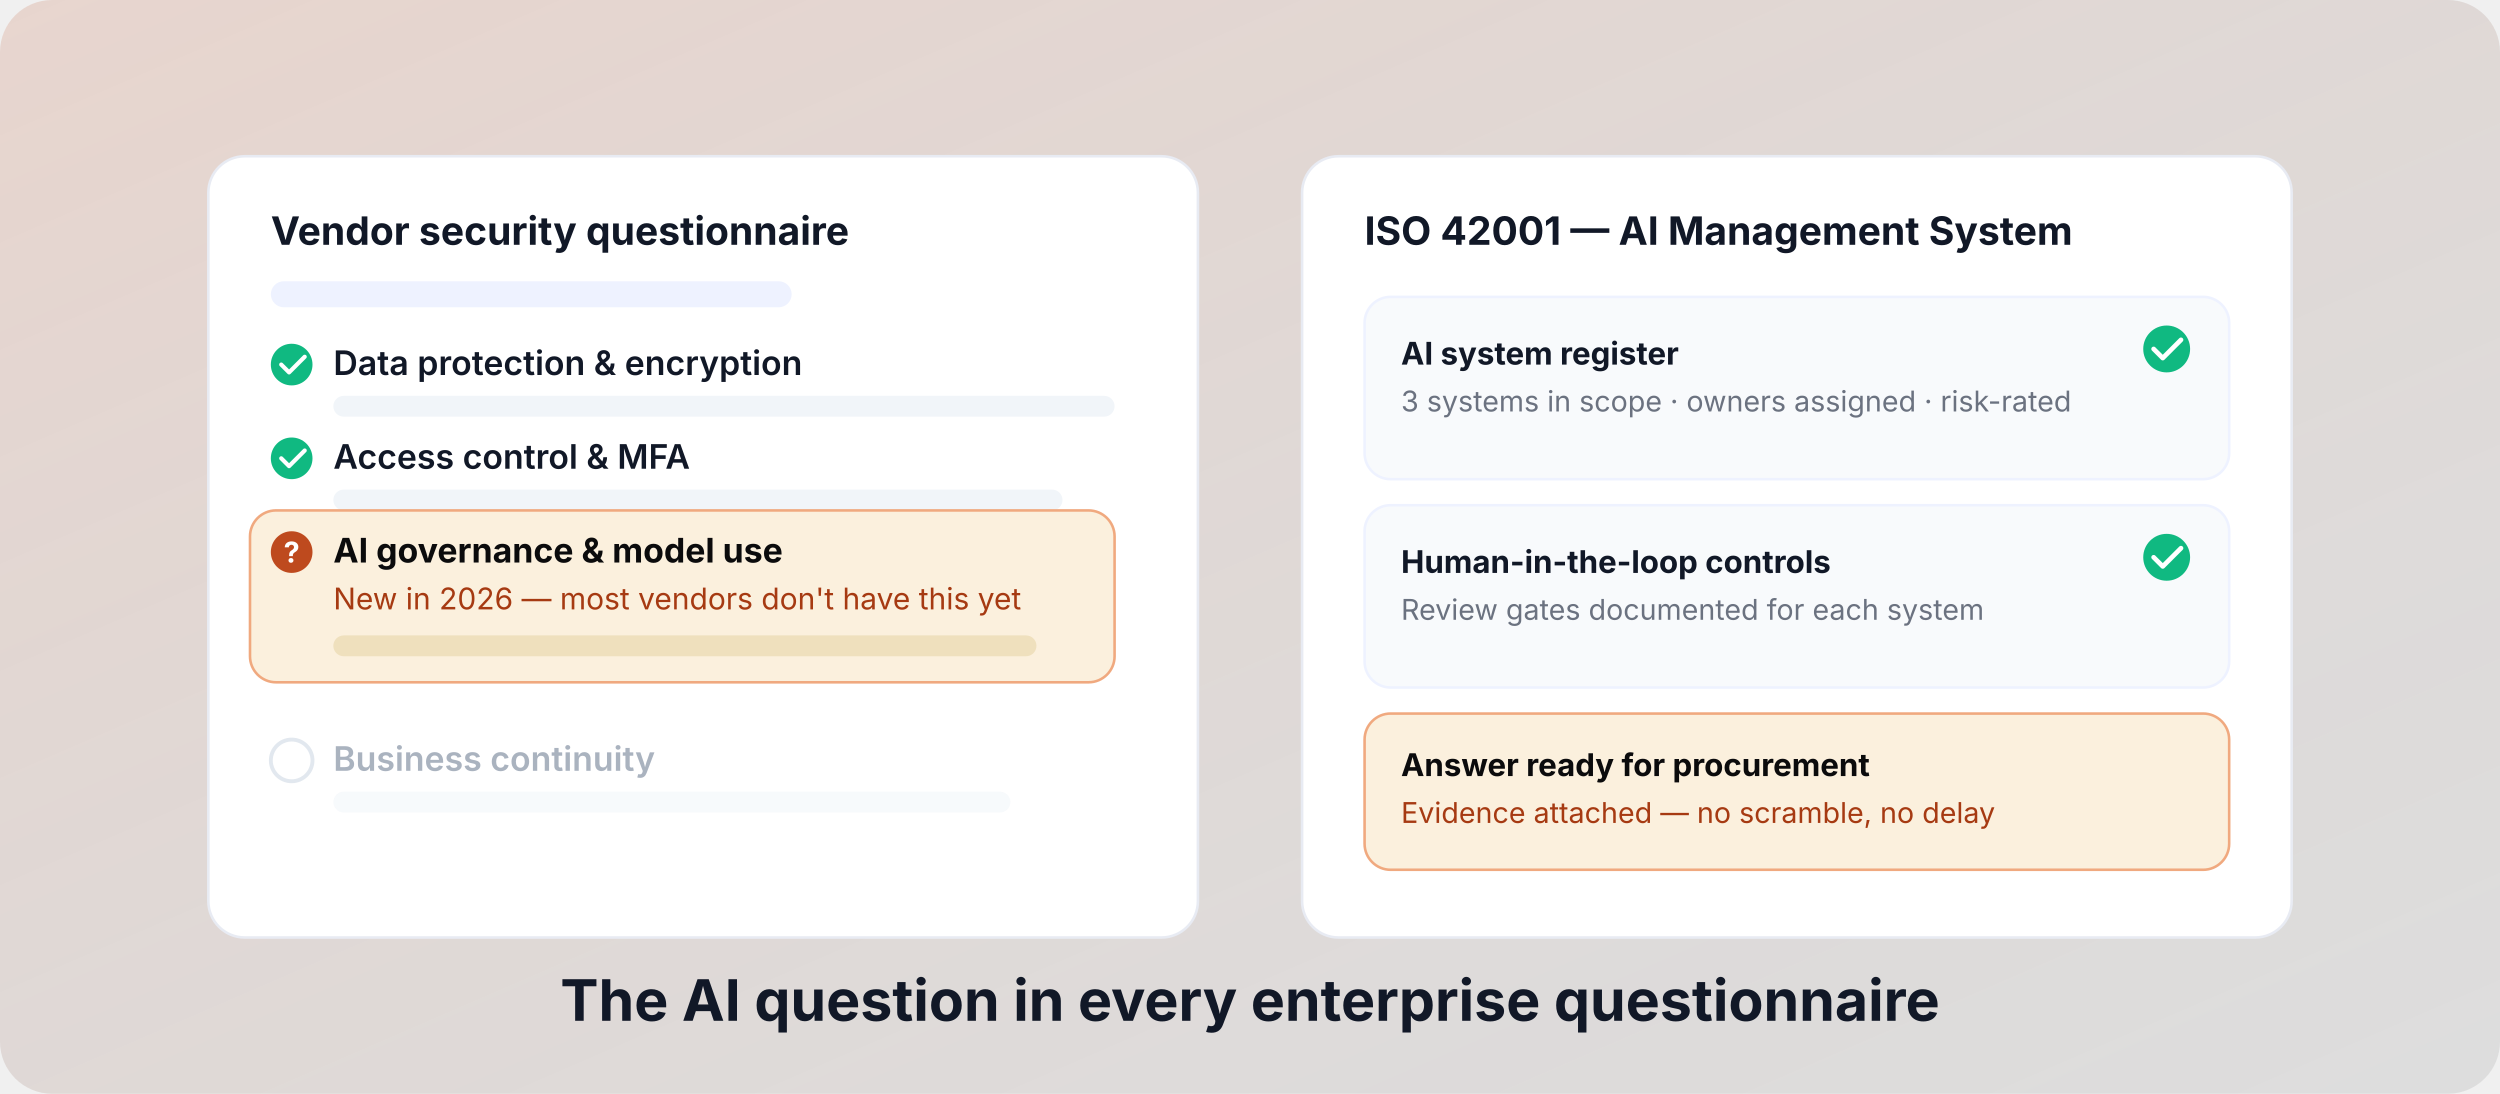
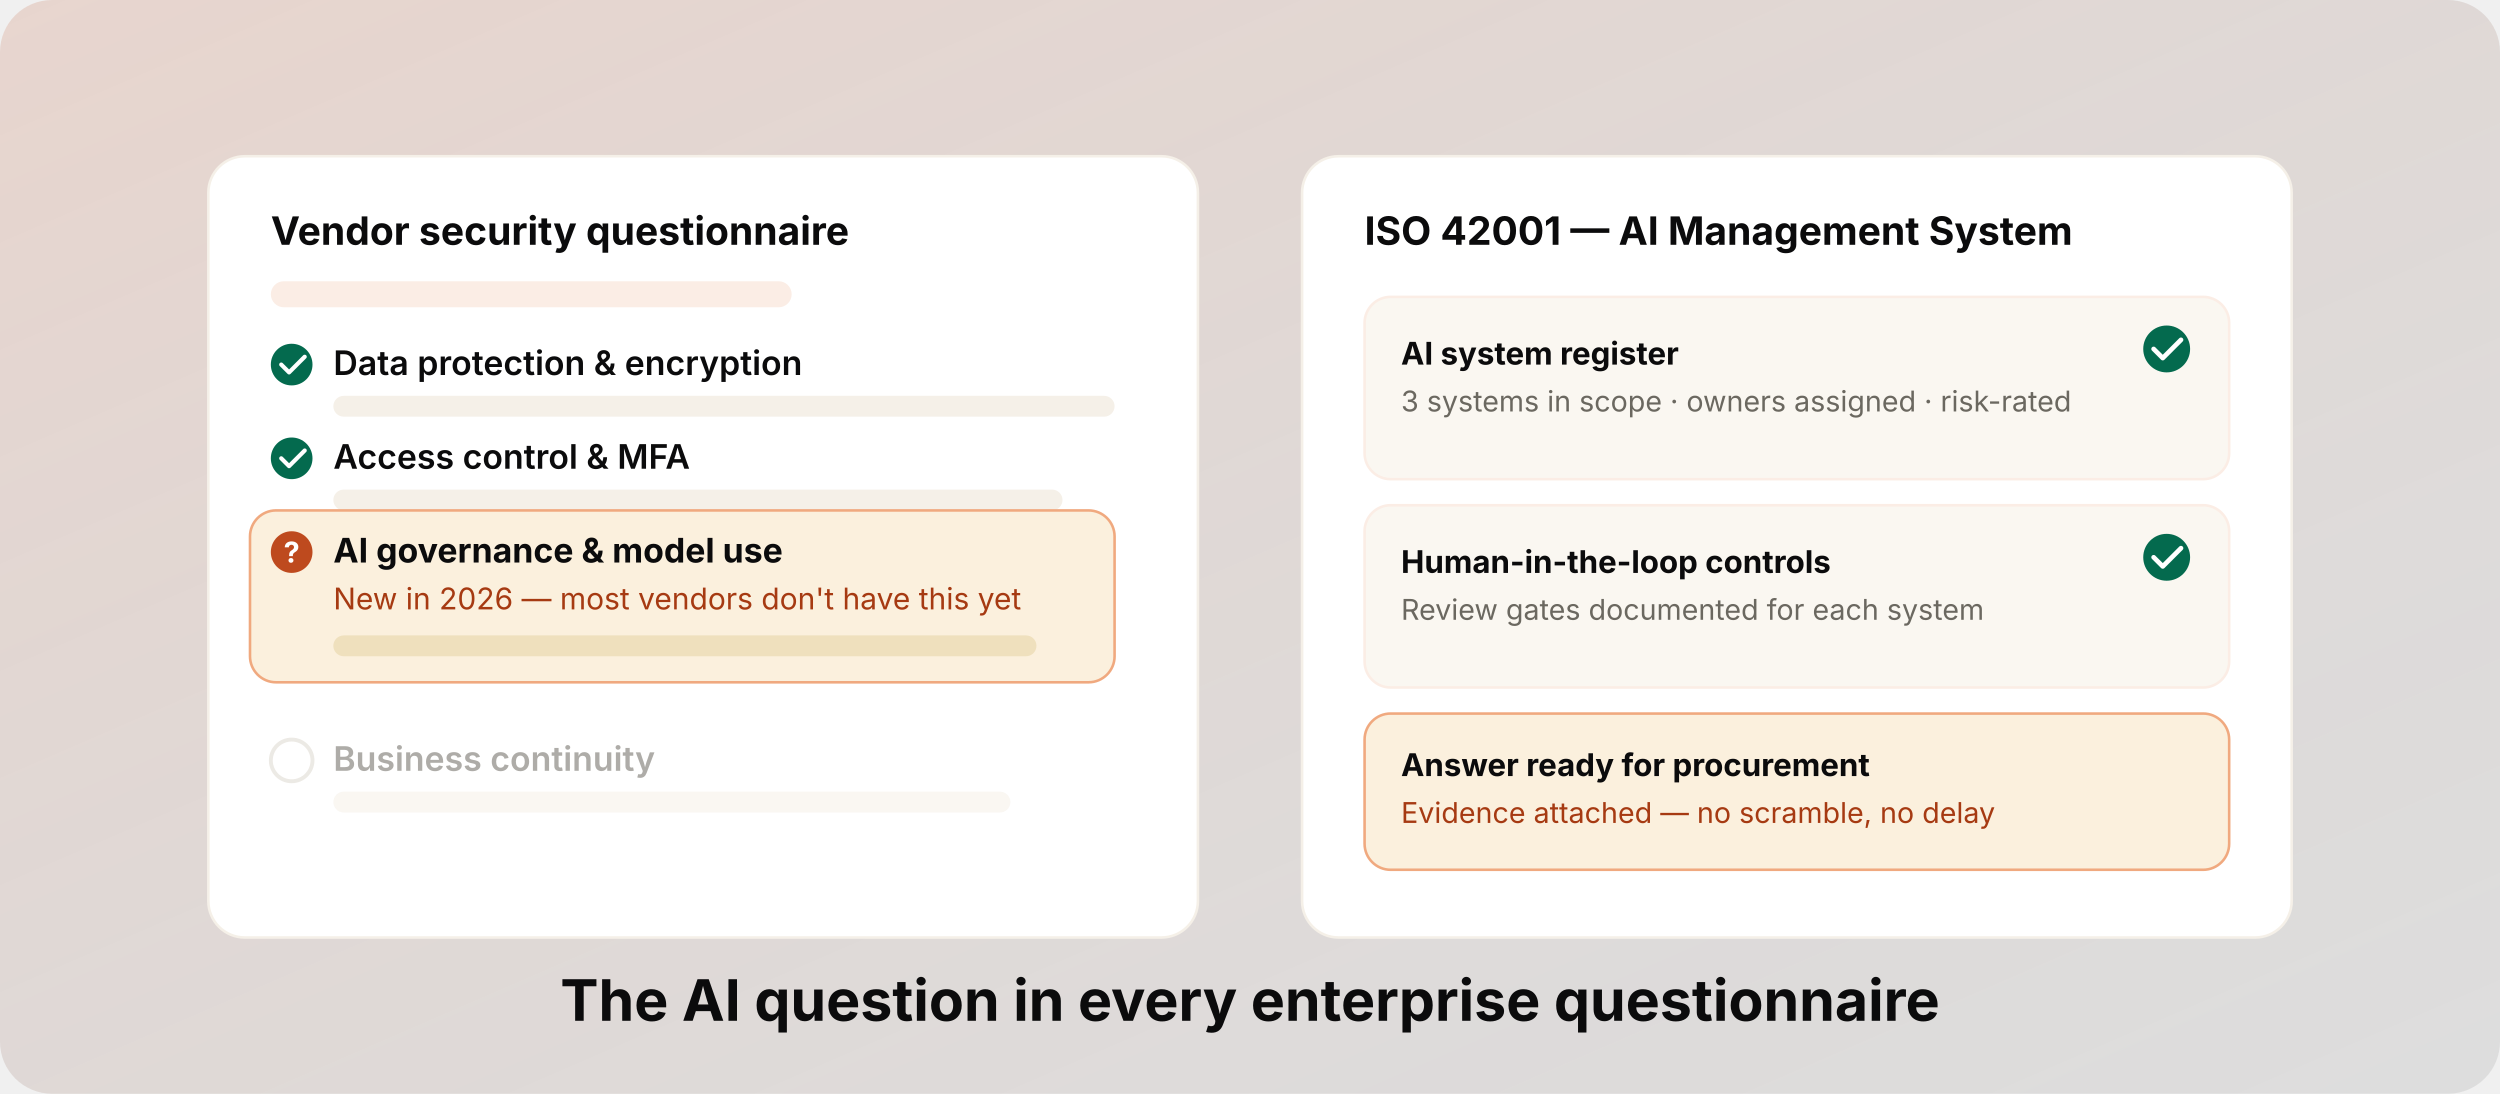
<svg xmlns="http://www.w3.org/2000/svg" viewBox="0 0 960 420">
  <defs>
    <linearGradient id="gaiq" x1="0" y1="0" x2="1" y2="1">
      <stop offset="0" stop-color="#BE4A1E" stop-opacity=".16" />
      <stop offset="1" stop-color="#0B0B0C" stop-opacity=".08" />
    </linearGradient>
  </defs>
  <rect width="960" height="420" rx="20" fill="url(#gaiq)" />
  <g transform="translate(80,60)" font-family="Inter, system-ui" font-size="13">
-     <rect width="380" height="300" rx="14" fill="#fff" stroke="#e8ebf3" />
-     <text x="24" y="34" font-weight="700" fill="#111827" font-size="15">Vendor security questionnaire</text>
-     <rect x="24" y="48" width="200" height="10" rx="5" fill="#eef2ff" />
+     <rect width="380" height="300" rx="14" fill="#fff" stroke="#F5F0E8" />
+     <text x="24" y="34" font-weight="700" fill="#0B0B0C" font-size="15">Vendor security questionnaire</text>
+     <rect x="24" y="48" width="200" height="10" rx="5" fill="#FBEDE5" />
    <g transform="translate(24,72)">
-       <circle cx="8" cy="8" r="8" fill="#10B981" />
+       <circle cx="8" cy="8" r="8" fill="#046A4E" />
      <path d="M4 8l3 3 6-6" stroke="#fff" stroke-width="1.6" fill="none" stroke-linecap="round" stroke-linejoin="round" />
-       <text x="24" y="12" fill="#111827" font-weight="600">Data protection &amp; encryption</text>
-       <rect x="24" y="20" width="300" height="8" rx="4" fill="#f1f5f9" />
+       <text x="24" y="12" fill="#0B0B0C" font-weight="600">Data protection &amp; encryption</text>
+       <rect x="24" y="20" width="300" height="8" rx="4" fill="#F5F0E8" />
    </g>
    <g transform="translate(24,108)">
-       <circle cx="8" cy="8" r="8" fill="#10B981" />
+       <circle cx="8" cy="8" r="8" fill="#046A4E" />
      <path d="M4 8l3 3 6-6" stroke="#fff" stroke-width="1.6" fill="none" stroke-linecap="round" stroke-linejoin="round" />
-       <text x="24" y="12" fill="#111827" font-weight="600">Access control &amp; MFA</text>
-       <rect x="24" y="20" width="280" height="8" rx="4" fill="#f1f5f9" />
+       <text x="24" y="12" fill="#0B0B0C" font-weight="600">Access control &amp; MFA</text>
+       <rect x="24" y="20" width="280" height="8" rx="4" fill="#F5F0E8" />
    </g>
    <g transform="translate(24,144)">
      <rect x="-8" y="-8" width="332" height="66" rx="10" fill="#FBF0DD" stroke="#F0A97F" />
      <circle cx="8" cy="8" r="8" fill="#BE4A1E" />
      <text x="8" y="12" text-anchor="middle" fill="#fff" font-size="11" font-weight="700">?</text>
      <text x="24" y="12" fill="#0B0B0C" font-weight="700">AI governance &amp; model use</text>
      <text x="24" y="30" fill="#A63A12" font-size="11.5">New in 2026 — most vendors don't have this yet</text>
      <rect x="24" y="40" width="270" height="8" rx="4" fill="#efe0bd" />
    </g>
    <g transform="translate(24,224)" opacity="0.55">
-       <circle cx="8" cy="8" r="8" fill="none" stroke="#cbd5e1" stroke-width="1.5" />
-       <text x="24" y="12" fill="#64748b" font-weight="600">Business continuity</text>
-       <rect x="24" y="20" width="260" height="8" rx="4" fill="#f1f5f9" />
+       <circle cx="8" cy="8" r="8" fill="none" stroke="#DDD8CF" stroke-width="1.5" />
+       <text x="24" y="12" fill="#6B6860" font-weight="600">Business continuity</text>
+       <rect x="24" y="20" width="260" height="8" rx="4" fill="#F5F0E8" />
    </g>
  </g>
  <g transform="translate(500,60)" font-family="Inter, system-ui" font-size="13">
-     <rect width="380" height="300" rx="14" fill="#fff" stroke="#e8ebf3" />
-     <text x="24" y="34" font-weight="700" fill="#111827" font-size="15">ISO 42001 — AI Management System</text>
+     <rect width="380" height="300" rx="14" fill="#fff" stroke="#F5F0E8" />
+     <text x="24" y="34" font-weight="700" fill="#0B0B0C" font-size="15">ISO 42001 — AI Management System</text>
    <g transform="translate(24,54)">
-       <rect width="332" height="70" rx="10" fill="#f8fafc" stroke="#eef2ff" />
-       <text x="14" y="26" fill="#111827" font-weight="700" font-size="12">AI system register</text>
-       <text x="14" y="44" fill="#6b7280" font-size="11">3 systems in scope · owners assigned · risk-rated</text>
-       <circle cx="308" cy="20" r="9" fill="#10B981" />
+       <rect width="332" height="70" rx="10" fill="#FAF7F1" stroke="#FBEDE5" />
+       <text x="14" y="26" fill="#0B0B0C" font-weight="700" font-size="12">AI system register</text>
+       <text x="14" y="44" fill="#6B6860" font-size="11">3 systems in scope · owners assigned · risk-rated</text>
+       <circle cx="308" cy="20" r="9" fill="#046A4E" />
      <path d="M303 20l3.5 3.5 7-7" stroke="#fff" stroke-width="1.8" fill="none" stroke-linecap="round" stroke-linejoin="round" />
    </g>
    <g transform="translate(24,134)">
-       <rect width="332" height="70" rx="10" fill="#f8fafc" stroke="#eef2ff" />
-       <text x="14" y="26" fill="#111827" font-weight="700" font-size="12">Human-in-the-loop controls</text>
-       <text x="14" y="44" fill="#6b7280" font-size="11">Review gates documented for each system</text>
-       <circle cx="308" cy="20" r="9" fill="#10B981" />
+       <rect width="332" height="70" rx="10" fill="#FAF7F1" stroke="#FBEDE5" />
+       <text x="14" y="26" fill="#0B0B0C" font-weight="700" font-size="12">Human-in-the-loop controls</text>
+       <text x="14" y="44" fill="#6B6860" font-size="11">Review gates documented for each system</text>
+       <circle cx="308" cy="20" r="9" fill="#046A4E" />
      <path d="M303 20l3.5 3.5 7-7" stroke="#fff" stroke-width="1.8" fill="none" stroke-linecap="round" stroke-linejoin="round" />
    </g>
    <g transform="translate(24,214)">
      <rect width="332" height="60" rx="10" fill="#FBF0DD" stroke="#F0A97F" />
      <text x="14" y="24" fill="#0B0B0C" font-weight="700" font-size="12">Answer ready for procurement</text>
      <text x="14" y="42" fill="#A63A12" font-size="11">Evidence attached — no scramble, no delay</text>
    </g>
  </g>
-   <text x="50%" y="392" font-family="Inter, system-ui" font-size="22" text-anchor="middle" fill="#111827" font-weight="700">
+   <text x="50%" y="392" font-family="Inter, system-ui" font-size="22" text-anchor="middle" fill="#0B0B0C" font-weight="700">
    The AI question in every enterprise questionnaire
  </text>
</svg>
